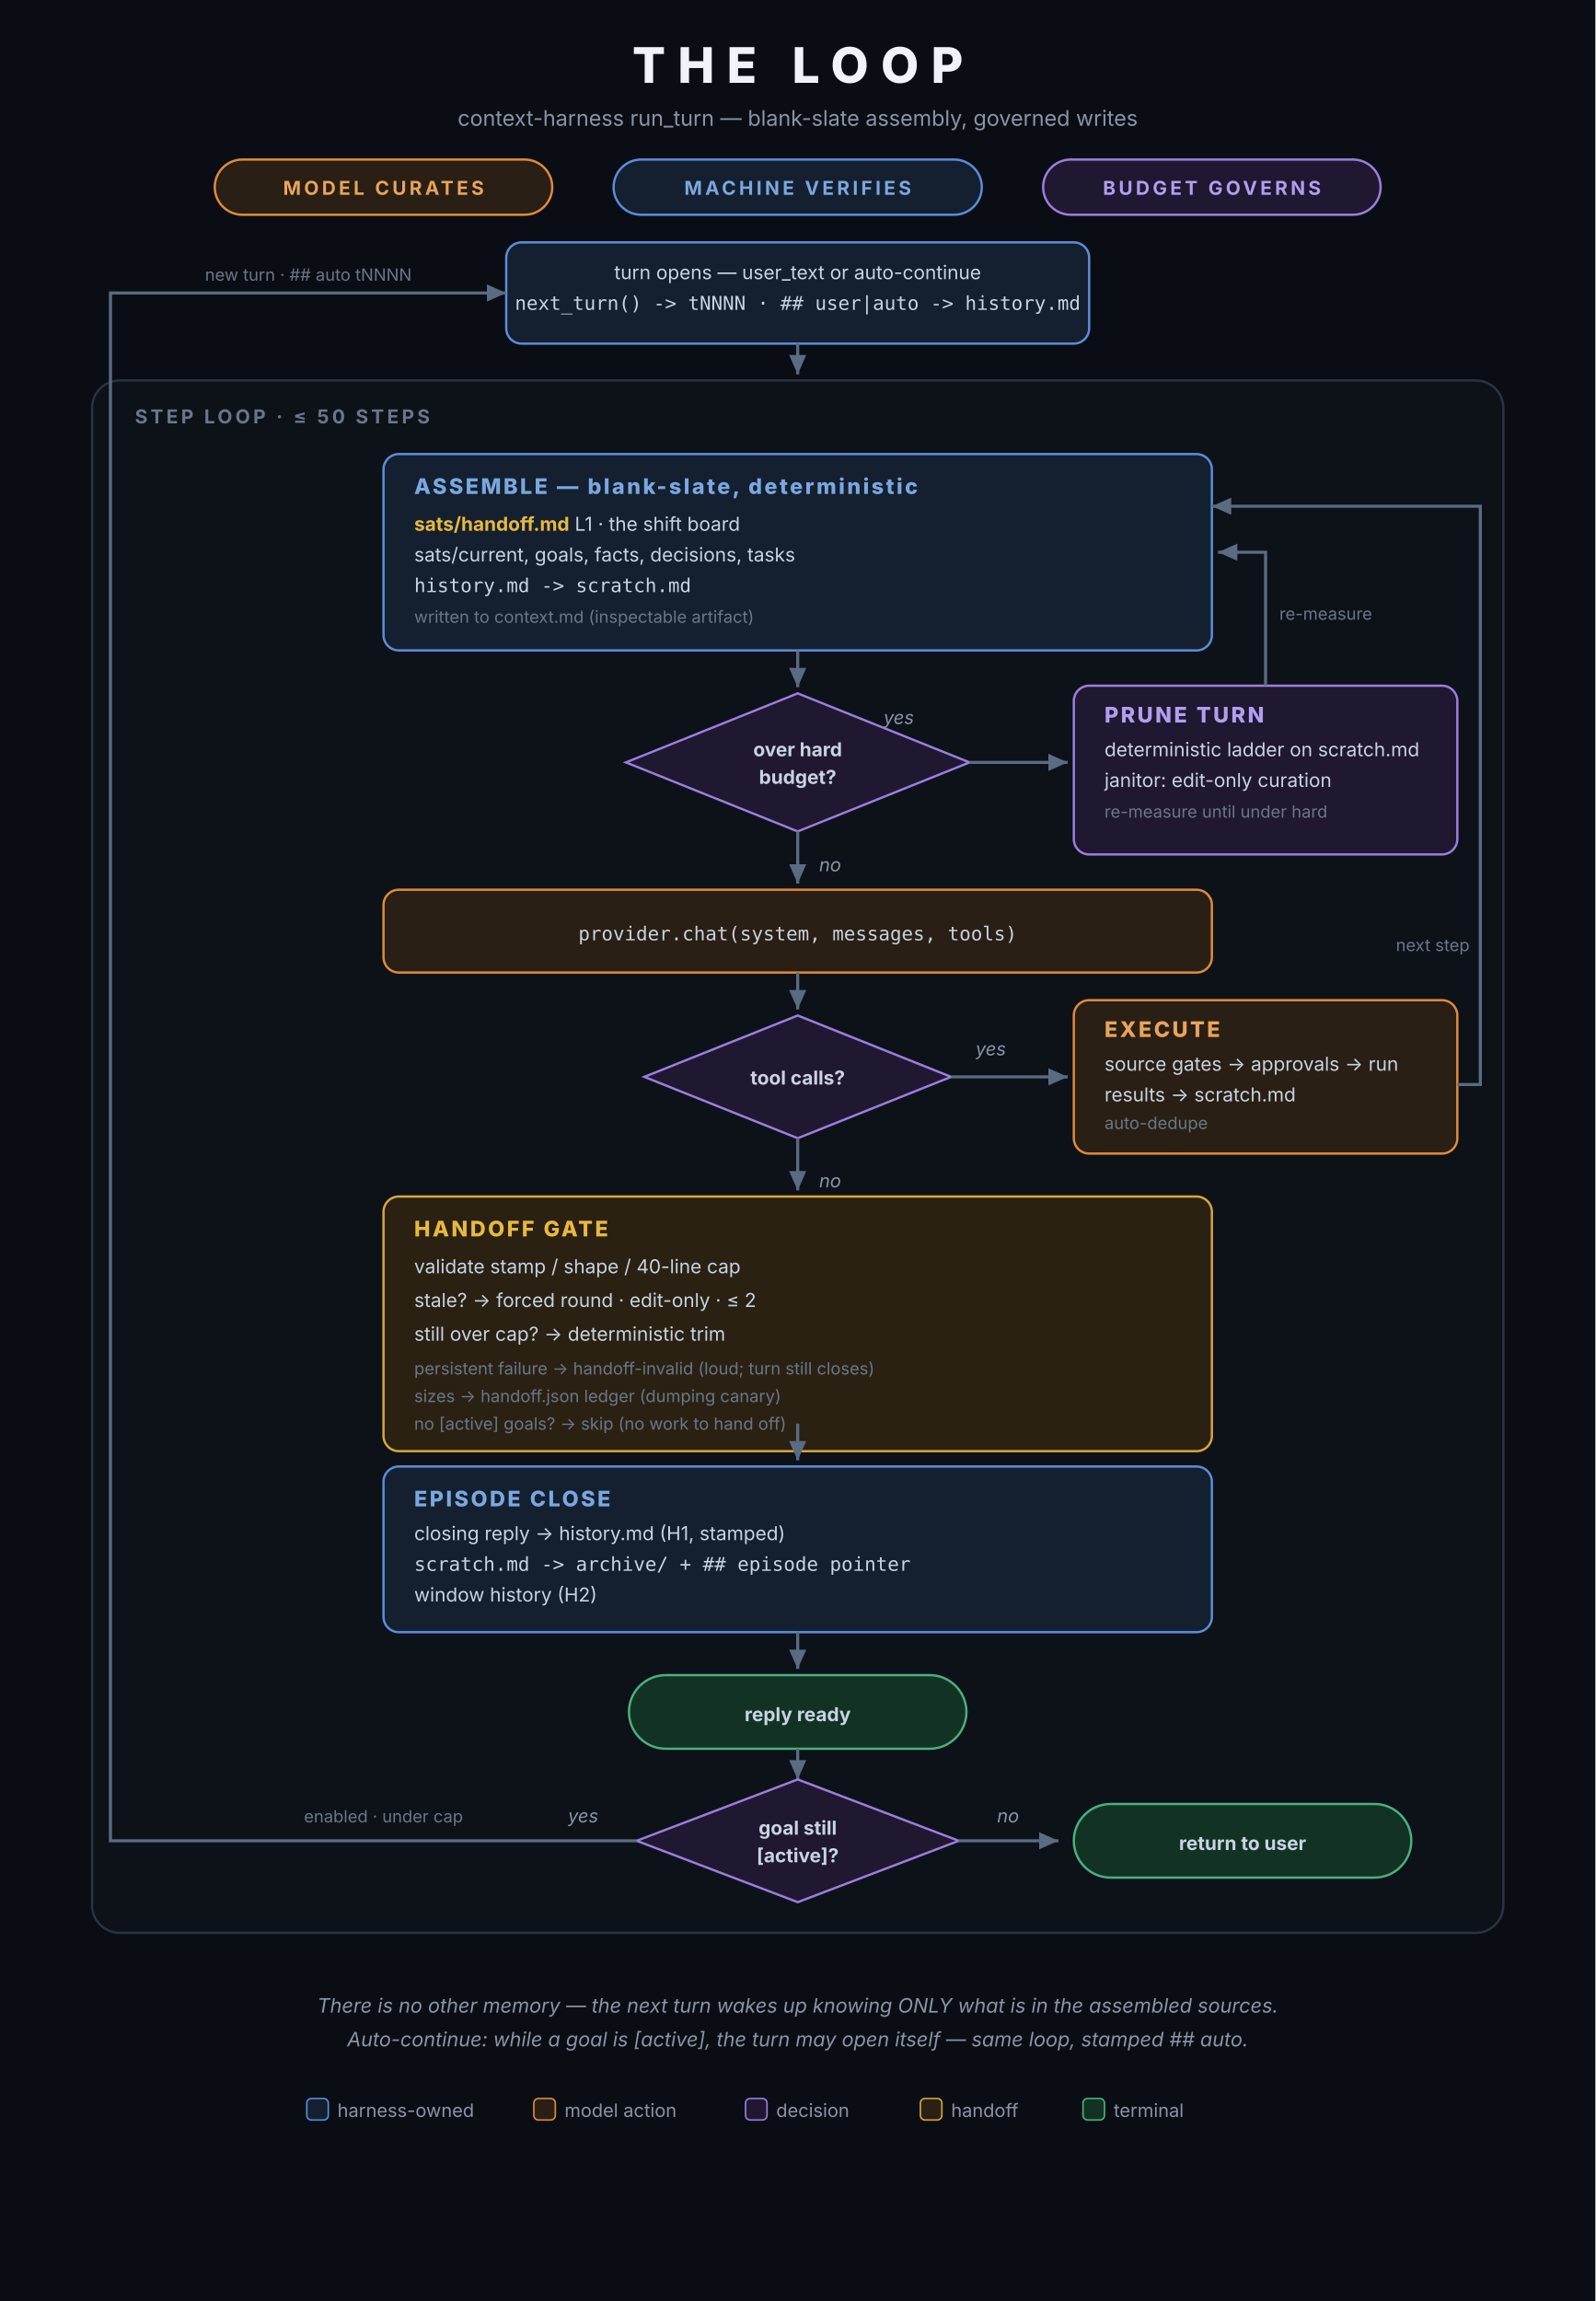
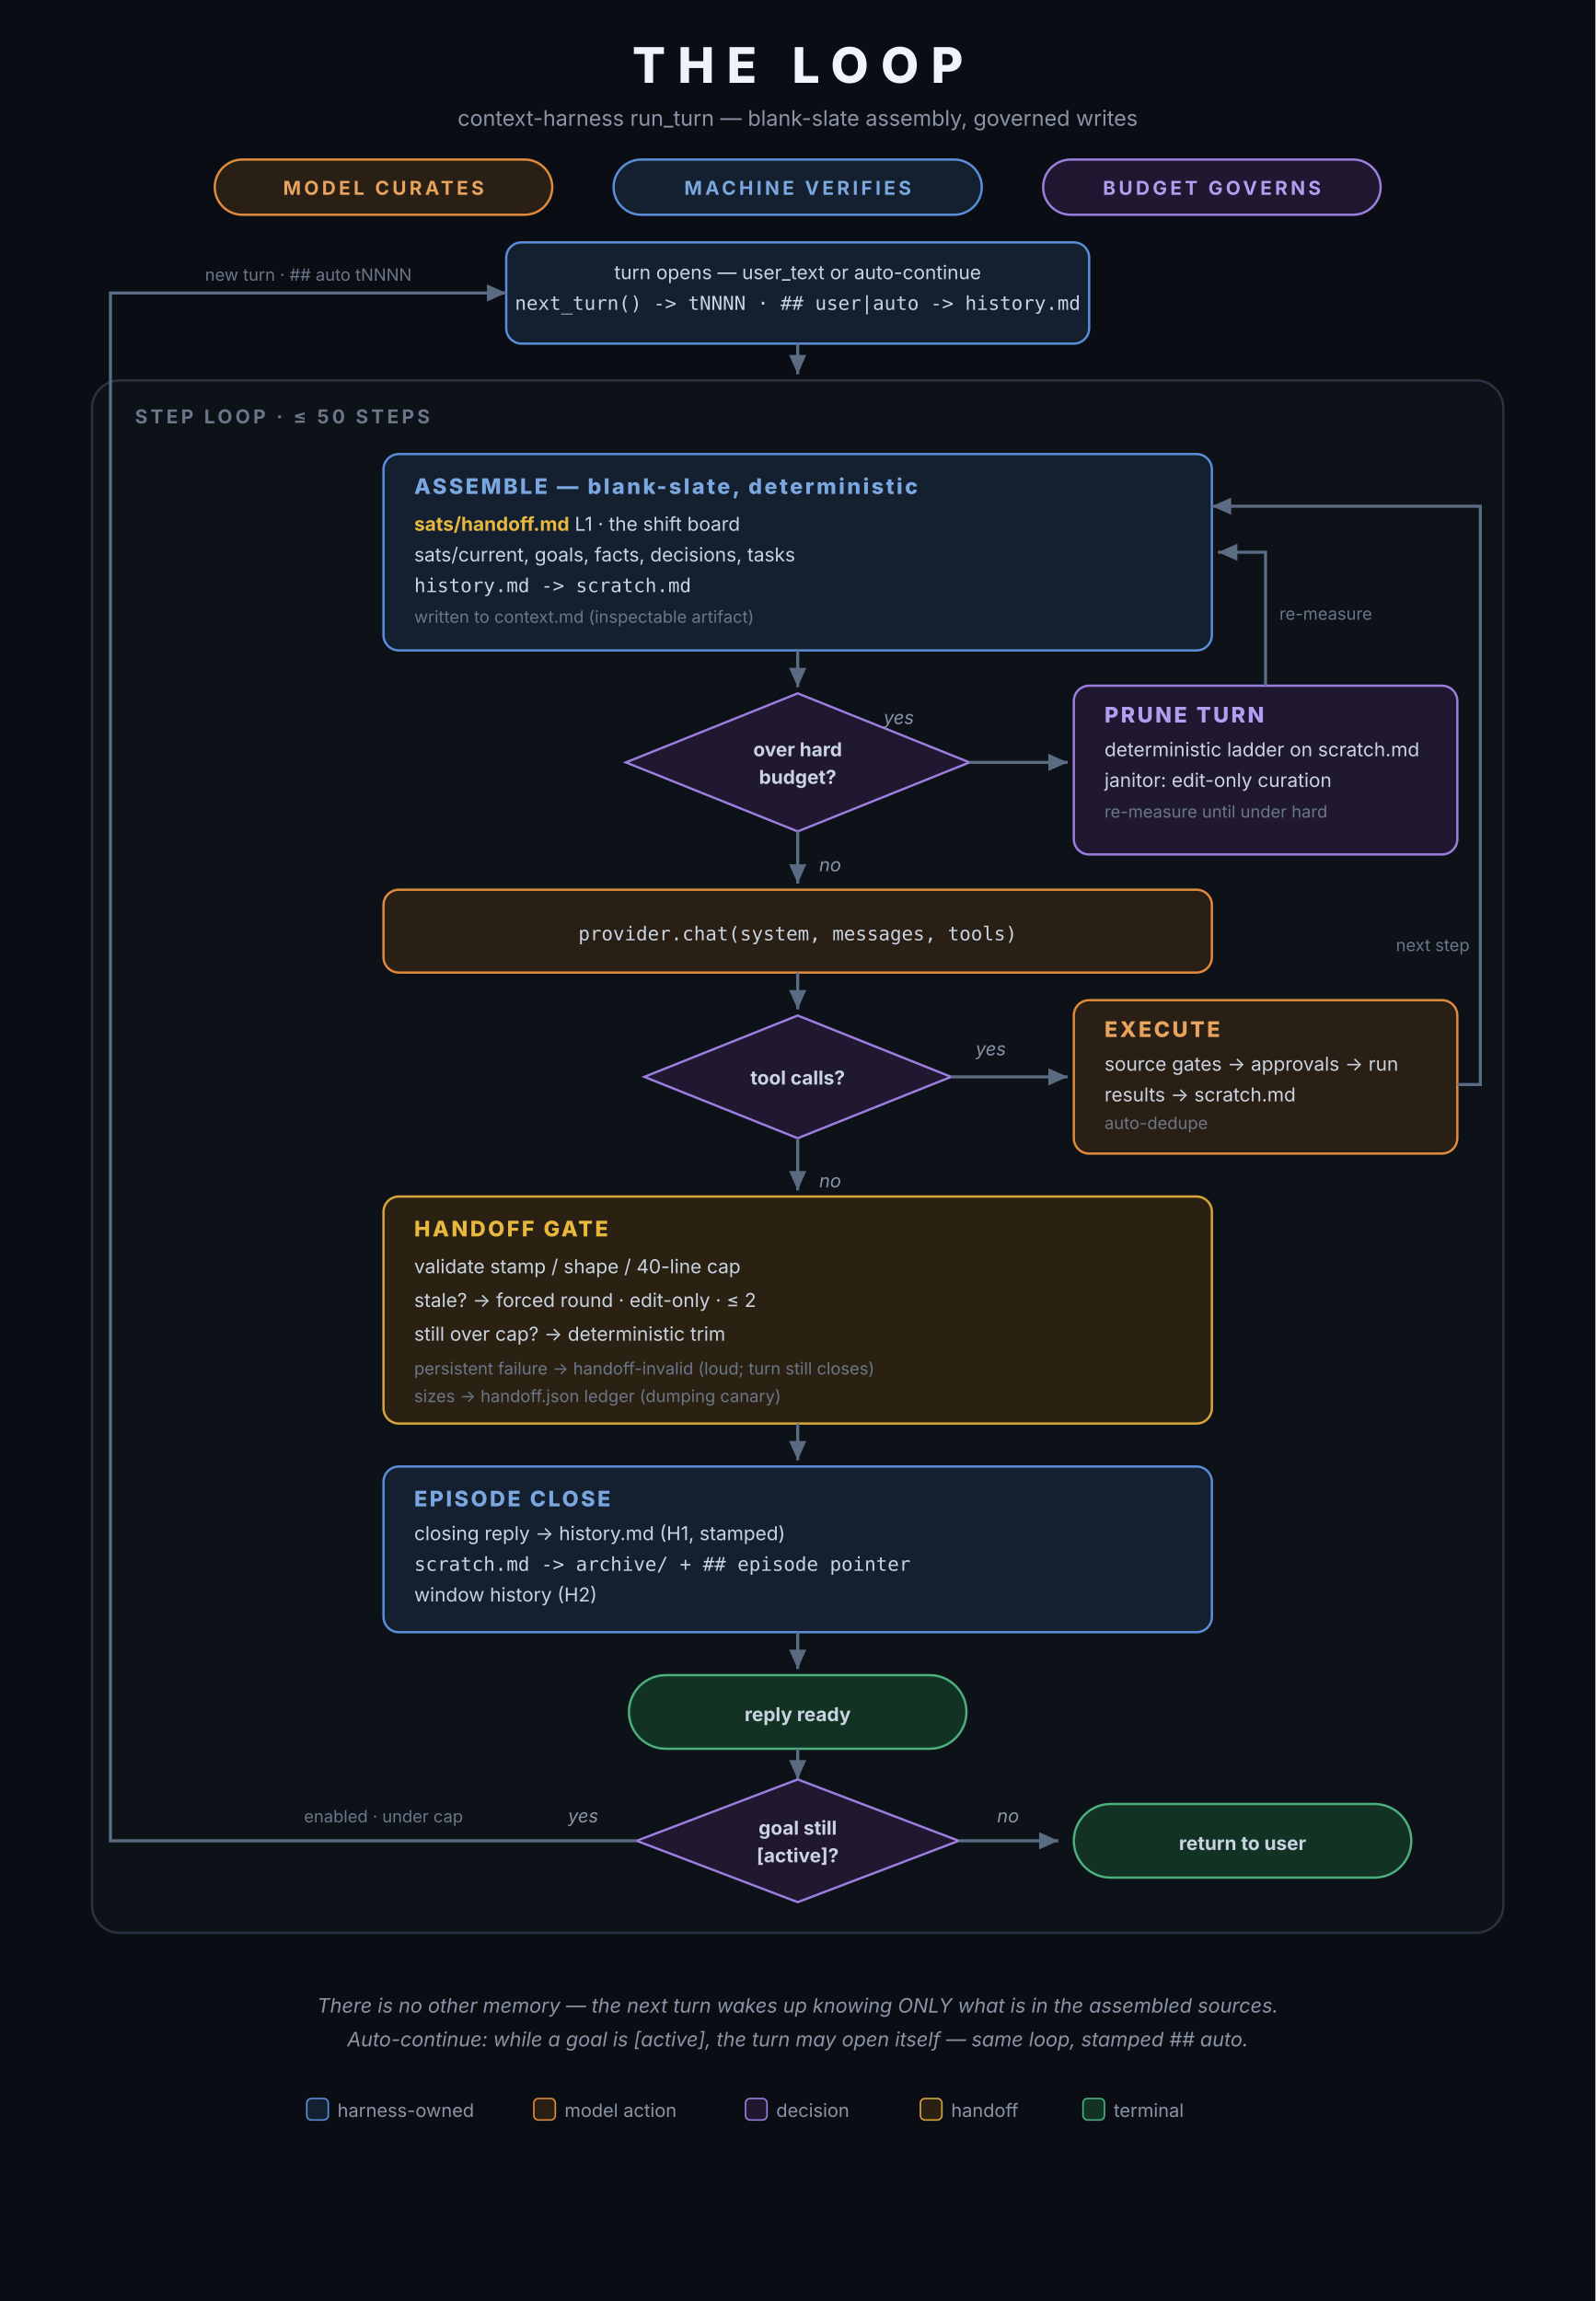
<svg xmlns="http://www.w3.org/2000/svg" width="1040" height="1500" viewBox="0 0 1040 1500" font-family="system-ui, -apple-system, 'Segoe UI', sans-serif">
  <defs>
    <marker id="arrow" viewBox="0 0 10 10" refX="9" refY="5" markerWidth="7" markerHeight="7" orient="auto-start-reverse">
      <path d="M 0 1 L 9 5 L 0 9 z" fill="#5a6b82" />
    </marker>
    <style>
      .title { font-size: 32px; font-weight: 800; letter-spacing: 8px; fill: #f0f4fa; }
      .subtitle { font-size: 14px; fill: #8a94a6; }
      .pill { font-size: 12.5px; font-weight: 700; letter-spacing: 2px; }
      .boxtitle { font-size: 14px; font-weight: 800; letter-spacing: 1.5px; }
      .body { font-size: 12.5px; fill: #c9d3e2; }
      .code { font-family: ui-monospace, 'Cascadia Mono', Consolas, monospace; font-size: 12.5px; fill: #c9d3e2; }
      .branch { font-size: 12px; font-style: italic; fill: #8a94a6; }
      .note { font-size: 11px; fill: #6b7688; }
      .foot { font-size: 13px; font-style: italic; fill: #8a94a6; }
      .gold { fill: #e8b93e; }
    </style>
  </defs>
  <rect width="1040" height="1500" fill="#0a0e14" />
  <text x="520" y="54" text-anchor="middle" class="title">THE LOOP</text>
  <text x="520" y="82" text-anchor="middle" class="subtitle">context-harness run_turn — blank-slate assembly, governed writes</text>
  <g>
    <rect x="140" y="104" width="220" height="36" rx="18" fill="#2a1f14" stroke="#e08a3c" stroke-width="1.5" />
    <text x="250" y="127" text-anchor="middle" class="pill" fill="#e8a45c">MODEL CURATES</text>
    <rect x="400" y="104" width="240" height="36" rx="18" fill="#14202f" stroke="#5b8dd9" stroke-width="1.5" />
    <text x="520" y="127" text-anchor="middle" class="pill" fill="#7ba7e0">MACHINE VERIFIES</text>
    <rect x="680" y="104" width="220" height="36" rx="18" fill="#1f1830" stroke="#9b7ede" stroke-width="1.5" />
    <text x="790" y="127" text-anchor="middle" class="pill" fill="#b39df0">BUDGET GOVERNS</text>
  </g>
  <g>
    <rect x="330" y="158" width="380" height="66" rx="10" fill="#14202f" stroke="#5b8dd9" stroke-width="1.5" />
    <text x="520" y="182" text-anchor="middle" class="body">turn opens — user_text or auto-continue</text>
    <text x="520" y="202" text-anchor="middle" class="code">next_turn() -&gt; tNNNN · ## user|auto -&gt; history.md</text>
  </g>
  <line x1="520" y1="224" x2="520" y2="244" stroke="#5a6b82" stroke-width="2" marker-end="url(#arrow)" />
  <rect x="60" y="248" width="920" height="1012" rx="18" fill="#0d1219" stroke="#2a3342" stroke-width="1.5" />
  <text x="88" y="276" class="pill" fill="#6b7688">STEP LOOP · ≤ 50 STEPS</text>
  <g>
    <rect x="250" y="296" width="540" height="128" rx="10" fill="#14202f" stroke="#5b8dd9" stroke-width="1.5" />
    <text x="270" y="322" class="boxtitle" fill="#7ba7e0">ASSEMBLE — blank-slate, deterministic</text>
    <text x="270" y="346" class="body">
      <tspan class="gold" font-weight="700">sats/handoff.md</tspan>  L1 · the shift board</text>
    <text x="270" y="366" class="body">sats/current, goals, facts, decisions, tasks</text>
    <text x="270" y="386" class="code">history.md  -&gt;  scratch.md</text>
    <text x="270" y="406" class="note">written to context.md (inspectable artifact)</text>
  </g>
  <line x1="520" y1="424" x2="520" y2="448" stroke="#5a6b82" stroke-width="2" marker-end="url(#arrow)" />
  <g>
    <polygon points="520,452 632,497 520,542 408,497" fill="#1f1830" stroke="#9b7ede" stroke-width="1.5" />
    <text x="520" y="493" text-anchor="middle" class="body" font-weight="700">over hard</text>
    <text x="520" y="511" text-anchor="middle" class="body" font-weight="700">budget?</text>
    <text x="576" y="472" class="branch">yes</text>
  </g>
  <line x1="632" y1="497" x2="696" y2="497" stroke="#5a6b82" stroke-width="2" marker-end="url(#arrow)" />
  <g>
    <rect x="700" y="447" width="250" height="110" rx="10" fill="#1f1830" stroke="#9b7ede" stroke-width="1.5" />
    <text x="720" y="471" class="boxtitle" fill="#b39df0">PRUNE TURN</text>
    <text x="720" y="493" class="body">deterministic ladder on scratch.md</text>
    <text x="720" y="513" class="body">janitor: edit-only curation</text>
    <text x="720" y="533" class="note">re-measure until under hard</text>
  </g>
  <polyline points="825,447 825,360 794,360" fill="none" stroke="#5a6b82" stroke-width="2" marker-end="url(#arrow)" />
  <text x="834" y="404" class="note">re-measure</text>
  <text x="534" y="568" class="branch">no</text>
  <line x1="520" y1="542" x2="520" y2="576" stroke="#5a6b82" stroke-width="2" marker-end="url(#arrow)" />
  <g>
    <rect x="250" y="580" width="540" height="54" rx="10" fill="#2a1f14" stroke="#e08a3c" stroke-width="1.5" />
    <text x="520" y="613" text-anchor="middle" class="code">provider.chat(system, messages, tools)</text>
  </g>
  <line x1="520" y1="634" x2="520" y2="658" stroke="#5a6b82" stroke-width="2" marker-end="url(#arrow)" />
  <g>
    <polygon points="520,662 620,702 520,742 420,702" fill="#1f1830" stroke="#9b7ede" stroke-width="1.5" />
    <text x="520" y="707" text-anchor="middle" class="body" font-weight="700">tool calls?</text>
    <text x="636" y="688" class="branch">yes</text>
  </g>
  <line x1="620" y1="702" x2="696" y2="702" stroke="#5a6b82" stroke-width="2" marker-end="url(#arrow)" />
  <g>
    <rect x="700" y="652" width="250" height="100" rx="10" fill="#2a1f14" stroke="#e08a3c" stroke-width="1.5" />
    <text x="720" y="676" class="boxtitle" fill="#e8a45c">EXECUTE</text>
    <text x="720" y="698" class="body">source gates -&gt; approvals -&gt; run</text>
    <text x="720" y="718" class="body">results -&gt; scratch.md</text>
    <text x="720" y="736" class="note">auto-dedupe</text>
  </g>
  <polyline points="950,707 965,707 965,330 790,330" fill="none" stroke="#5a6b82" stroke-width="2" marker-end="url(#arrow)" />
  <text x="958" y="620" text-anchor="end" class="note">next step</text>
  <text x="534" y="774" class="branch">no</text>
  <line x1="520" y1="742" x2="520" y2="776" stroke="#5a6b82" stroke-width="2" marker-end="url(#arrow)" />
  <g>
-     <rect x="250" y="780" width="540" height="166" rx="10" fill="#2a2113" stroke="#d9a53b" stroke-width="1.5" />
+     <rect x="250" y="780" width="540" height="148" rx="10" fill="#2a2113" stroke="#d9a53b" stroke-width="1.5" />
    <text x="270" y="806" class="boxtitle gold">HANDOFF GATE</text>
    <text x="270" y="830" class="body">validate stamp / shape / 40-line cap</text>
    <text x="270" y="852" class="body">stale? -&gt; forced round · edit-only · ≤ 2</text>
    <text x="270" y="874" class="body">still over cap? -&gt; deterministic trim</text>
    <text x="270" y="896" class="note">persistent failure -&gt; handoff-invalid (loud; turn still closes)</text>
    <text x="270" y="914" class="note">sizes -&gt; handoff.json ledger (dumping canary)</text>
-     <text x="270" y="932" class="note">no [active] goals? -&gt; skip (no work to hand off)</text>
  </g>
  <line x1="520" y1="928" x2="520" y2="952" stroke="#5a6b82" stroke-width="2" marker-end="url(#arrow)" />
  <g>
    <rect x="250" y="956" width="540" height="108" rx="10" fill="#14202f" stroke="#5b8dd9" stroke-width="1.5" />
    <text x="270" y="982" class="boxtitle" fill="#7ba7e0">EPISODE CLOSE</text>
    <text x="270" y="1004" class="body">closing reply -&gt; history.md (H1, stamped)</text>
    <text x="270" y="1024" class="code">scratch.md -&gt; archive/  +  ## episode pointer</text>
    <text x="270" y="1044" class="body">window history (H2)</text>
  </g>
  <line x1="520" y1="1064" x2="520" y2="1088" stroke="#5a6b82" stroke-width="2" marker-end="url(#arrow)" />
  <g>
    <rect x="410" y="1092" width="220" height="48" rx="24" fill="#123324" stroke="#4caf7d" stroke-width="1.5" />
    <text x="520" y="1122" text-anchor="middle" class="body" font-weight="700" fill="#8fd8ab">reply ready</text>
  </g>
  <line x1="520" y1="1140" x2="520" y2="1160" stroke="#5a6b82" stroke-width="2" marker-end="url(#arrow)" />
  <g>
    <polygon points="520,1160 625,1200 520,1240 415,1200" fill="#1f1830" stroke="#9b7ede" stroke-width="1.5" />
    <text x="520" y="1196" text-anchor="middle" class="body" font-weight="700">goal still</text>
    <text x="520" y="1214" text-anchor="middle" class="body" font-weight="700">[active]?</text>
    <text x="390" y="1188" text-anchor="end" class="branch">yes</text>
    <text x="650" y="1188" class="branch">no</text>
  </g>
  <text x="250" y="1188" text-anchor="middle" class="note">enabled · under cap</text>
  <polyline points="415,1200 72,1200 72,191 330,191" fill="none" stroke="#5a6b82" stroke-width="2" marker-end="url(#arrow)" />
  <text x="201" y="183" text-anchor="middle" class="note">new turn · ## auto tNNNN</text>
  <line x1="625" y1="1200" x2="690" y2="1200" stroke="#5a6b82" stroke-width="2" marker-end="url(#arrow)" />
  <g>
    <rect x="700" y="1176" width="220" height="48" rx="24" fill="#123324" stroke="#4caf7d" stroke-width="1.5" />
    <text x="810" y="1206" text-anchor="middle" class="body" font-weight="700" fill="#8fd8ab">return to user</text>
  </g>
  <text x="520" y="1312" text-anchor="middle" class="foot">There is no other memory — the next turn wakes up knowing ONLY what is in the assembled sources.</text>
  <text x="520" y="1334" text-anchor="middle" class="foot">Auto-continue: while a goal is [active], the turn may open itself — same loop, stamped ## auto.</text>
  <g font-size="12" fill="#8a94a6">
    <rect x="200" y="1368" width="14" height="14" rx="3" fill="#14202f" stroke="#5b8dd9" />
    <text x="220" y="1380">harness-owned</text>
    <rect x="348" y="1368" width="14" height="14" rx="3" fill="#2a1f14" stroke="#e08a3c" />
    <text x="368" y="1380">model action</text>
    <rect x="486" y="1368" width="14" height="14" rx="3" fill="#1f1830" stroke="#9b7ede" />
    <text x="506" y="1380">decision</text>
    <rect x="600" y="1368" width="14" height="14" rx="3" fill="#2a2113" stroke="#d9a53b" />
    <text x="620" y="1380">handoff</text>
    <rect x="706" y="1368" width="14" height="14" rx="3" fill="#123324" stroke="#4caf7d" />
    <text x="726" y="1380">terminal</text>
  </g>
</svg>
